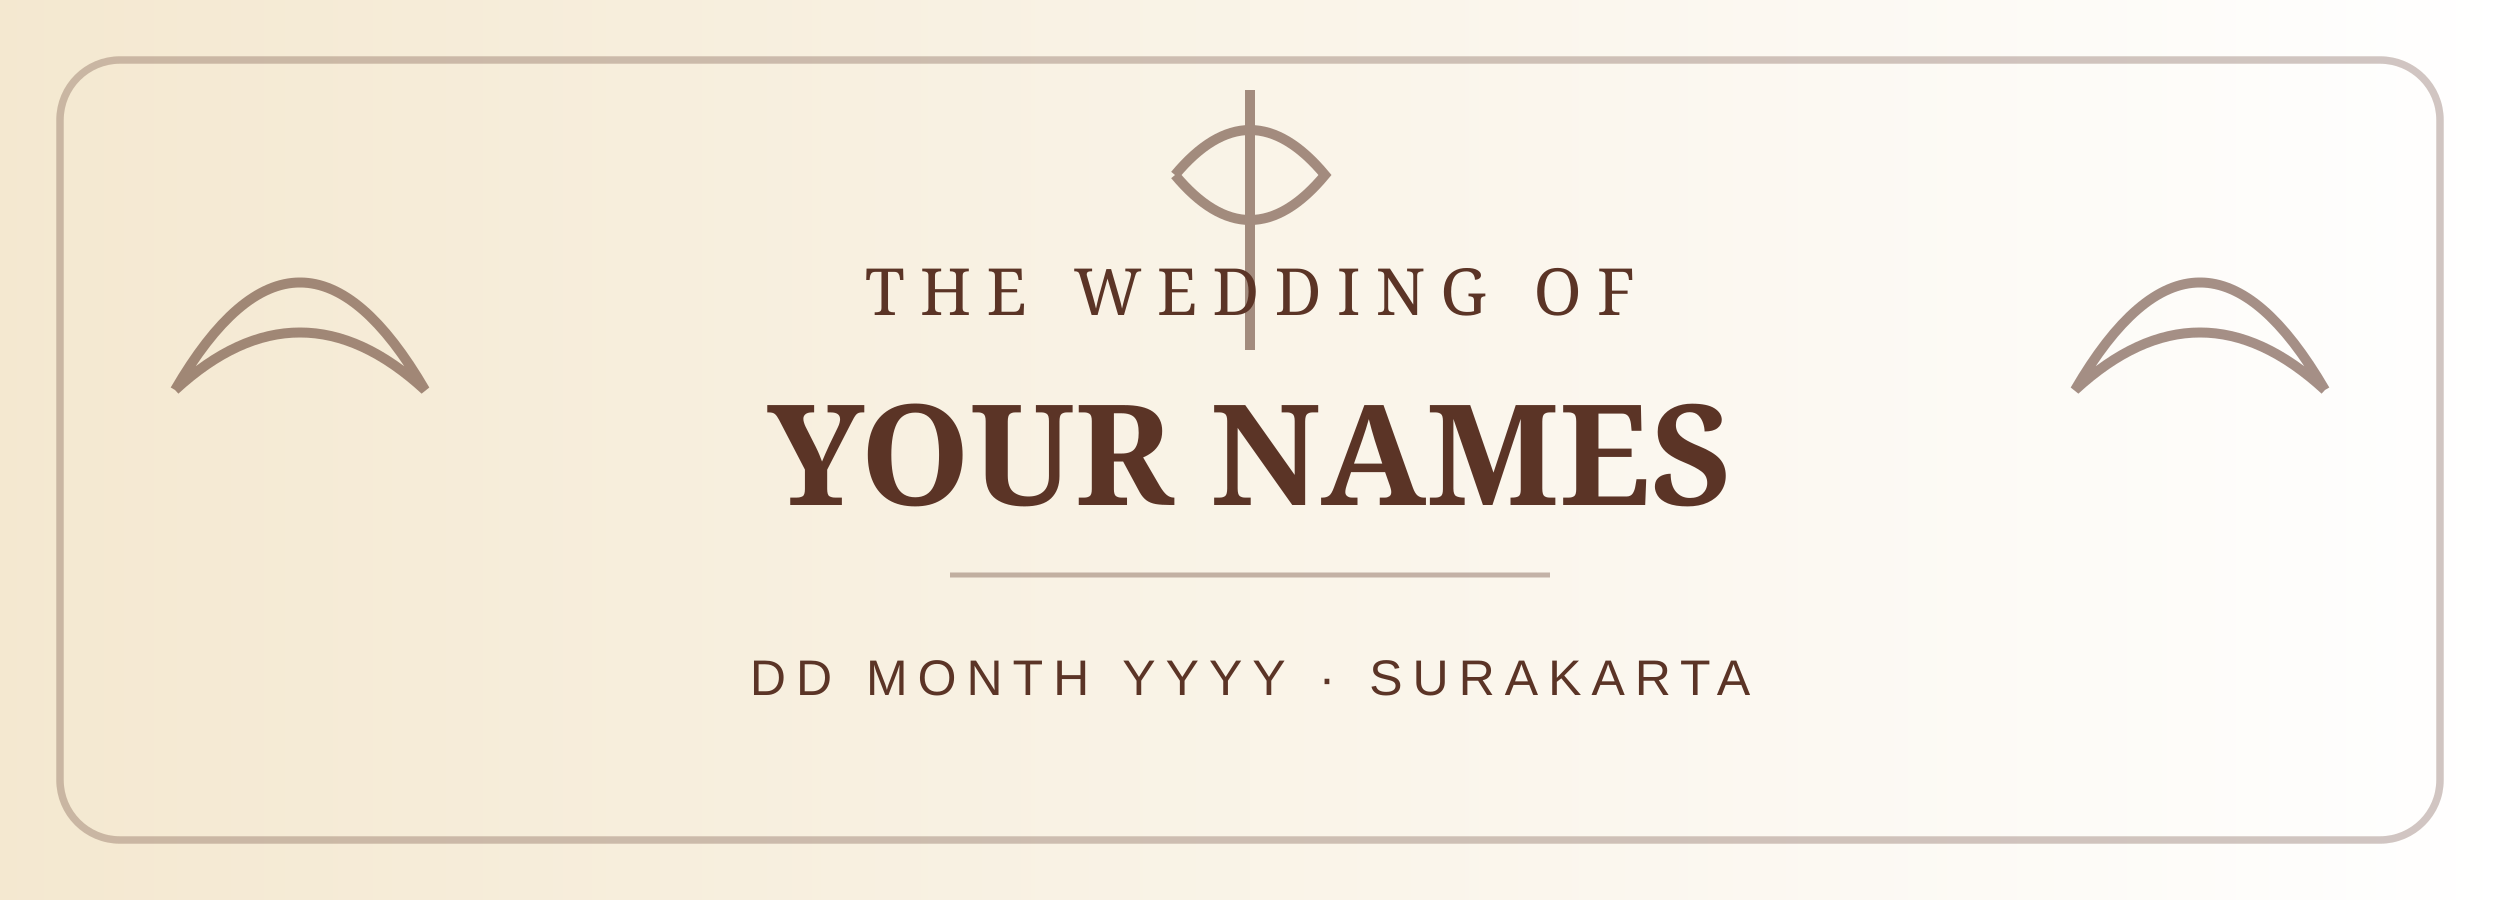
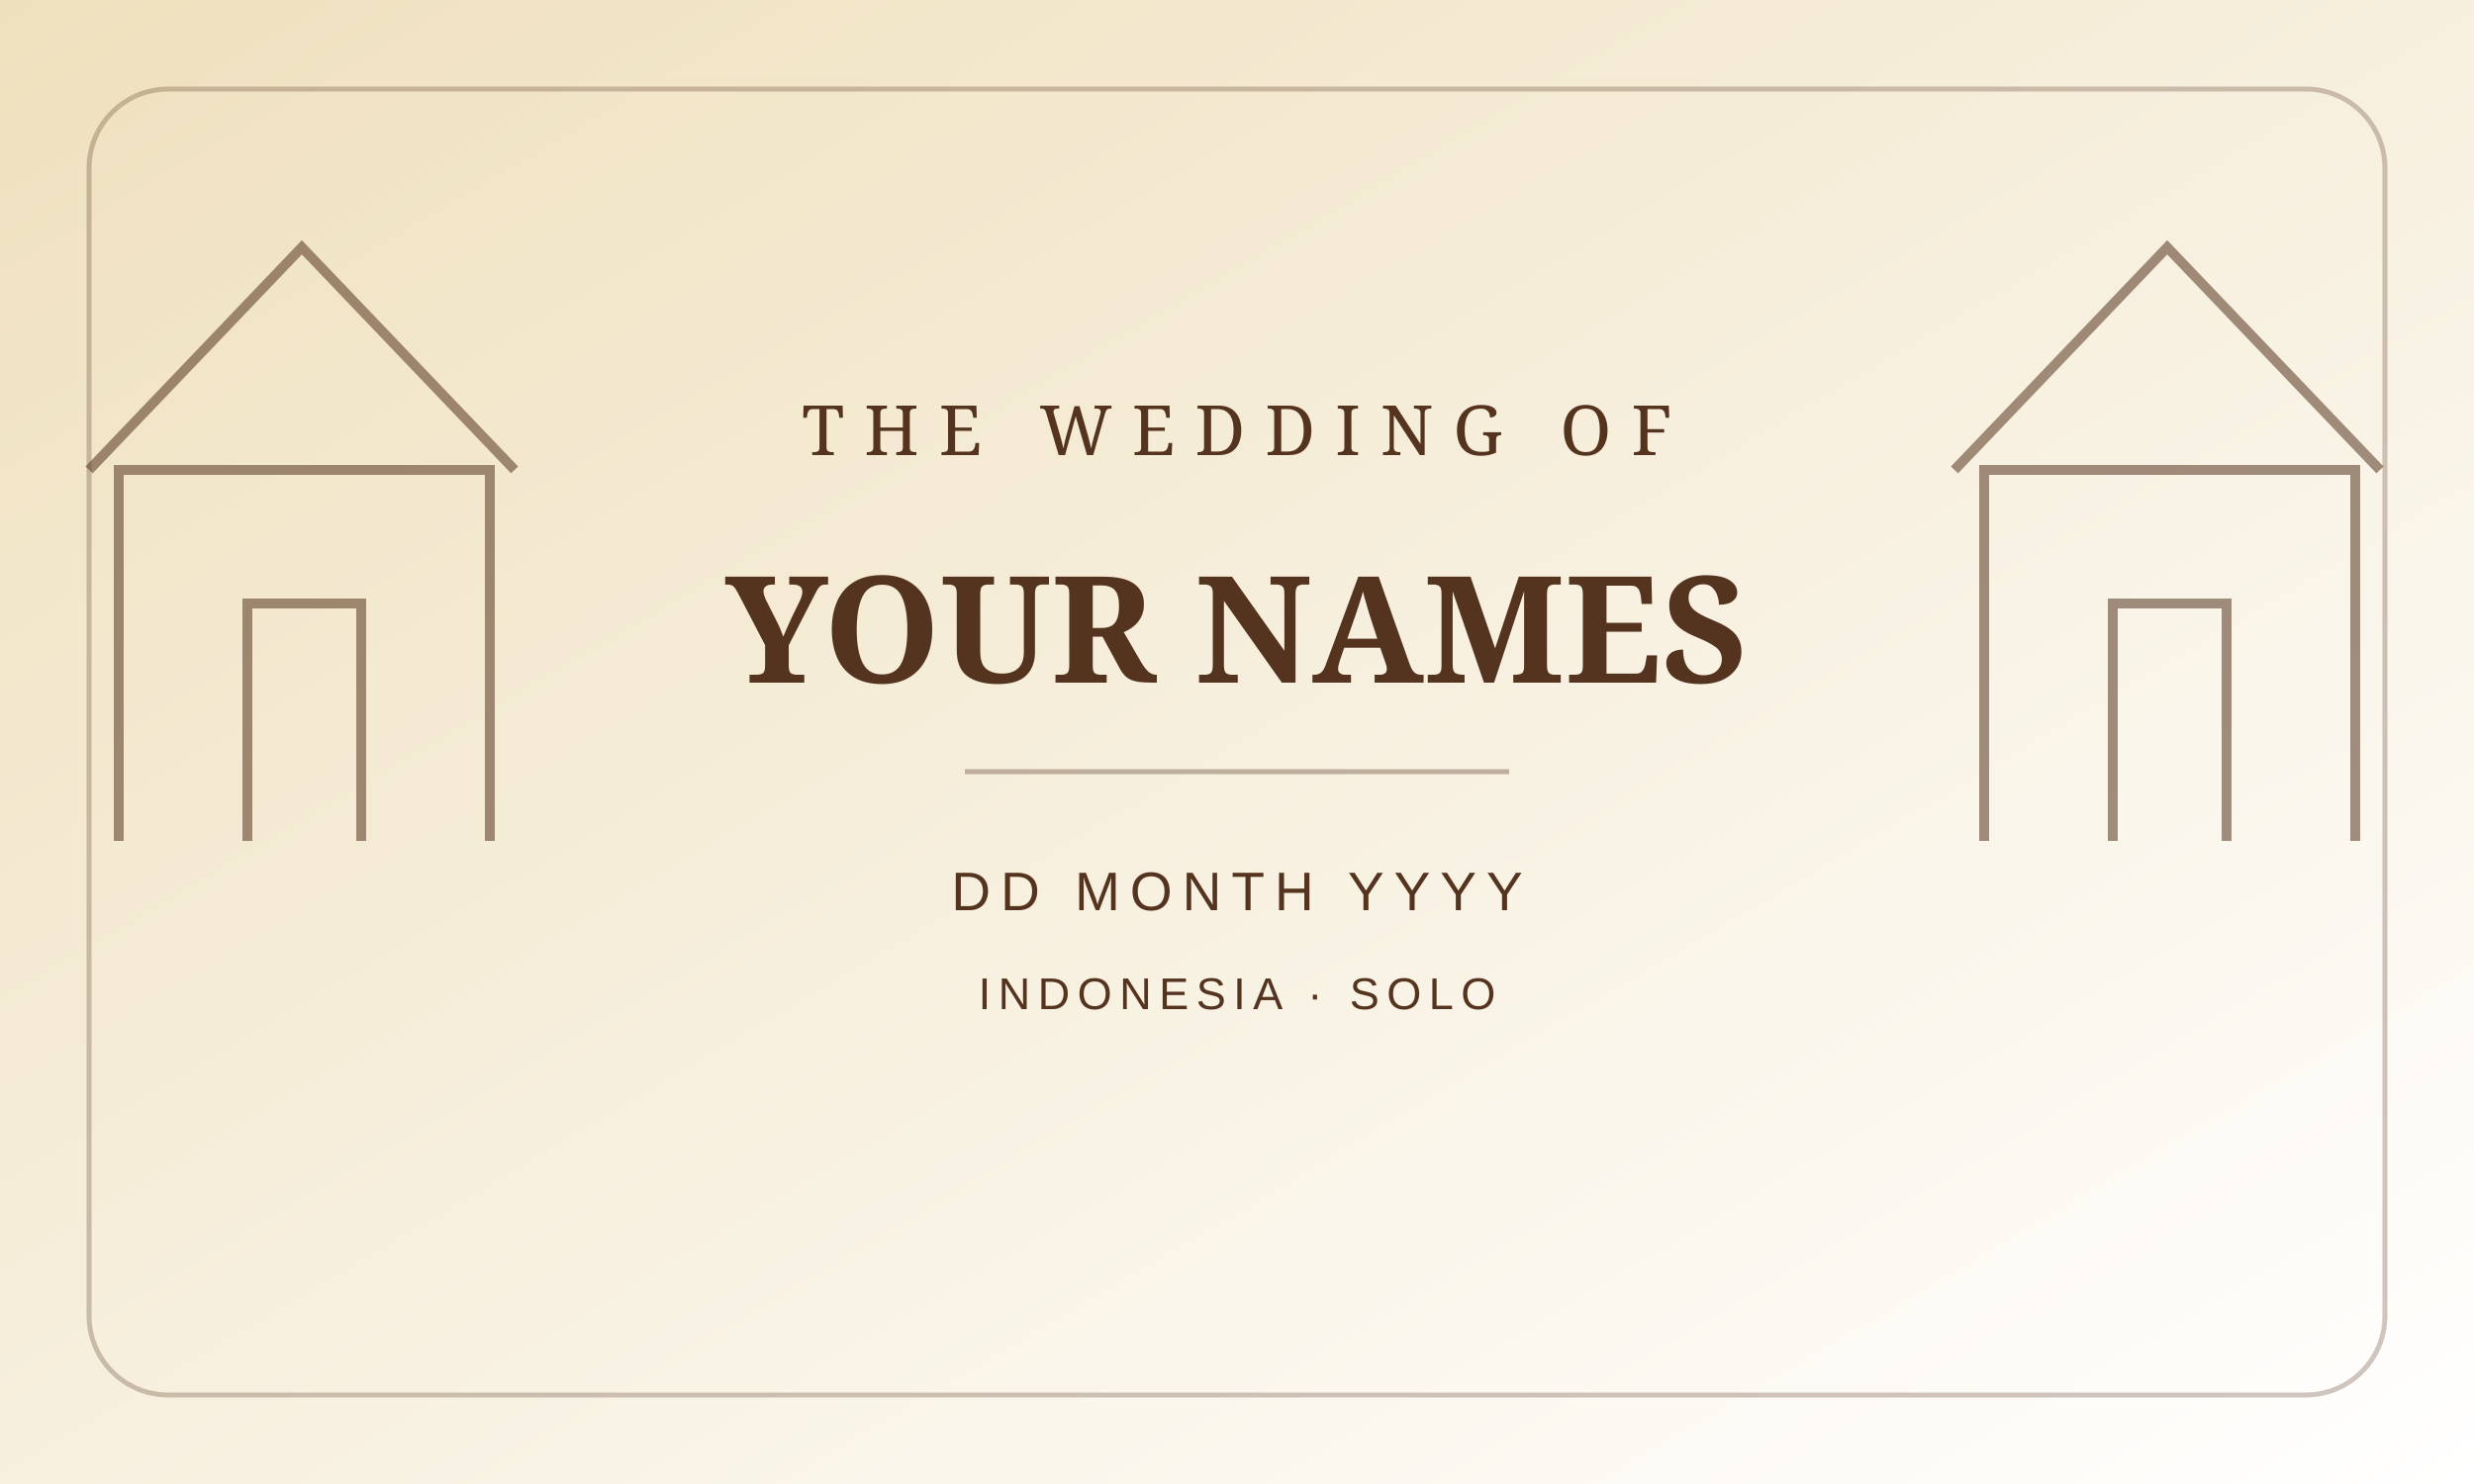
- <svg xmlns="http://www.w3.org/2000/svg" viewBox="0 0 500 180" role="img" aria-label="Solo Heritage wedding invitation visual">
+ <svg xmlns="http://www.w3.org/2000/svg" viewBox="0 0 500 300">
  <defs>
-     <linearGradient id="g" x1="0" x2="1">
-       <stop stop-color="#f4e8d0" />
+     <linearGradient id="bg" x1="0" y1="0" x2="1" y2="1">
+       <stop stop-color="#efe0bd" />
      <stop offset="1" stop-color="#ffffff" />
    </linearGradient>
+     <filter id="shadow">
+       <feDropShadow dx="0" dy="5" stdDeviation="6" flood-opacity=".12" />
+     </filter>
  </defs>
-   <rect width="500" height="180" fill="url(#g)" />
-   <g fill="none" stroke="#5b3426" stroke-width="2" opacity=".55">
-     <path d="M35 78Q60 35 85 78Q60 55 35 78M465 78Q440 35 415 78Q440 55 465 78" />
-     <path d="M250 18v52M235 35q15-18 30 0q-15 18-30 0" />
+   <rect width="500" height="300" fill="url(#bg)" />
+   <g fill="none" stroke="#55341f" opacity=".55" stroke-width="2">
+     <path d="M24 170V95h75v75M401 170V95h75v75" />
+     <path d="M18 95l43-45 43 45M395 95l43-45 43 45" />
+     <path d="M50 170v-48h23v48M427 170v-48h23v48" />
  </g>
-   <rect x="12" y="12" width="476" height="156" rx="12" fill="none" stroke="#5b3426" stroke-width="1.5" opacity=".28" />
-   <text x="250" y="63" text-anchor="middle" font-family="Georgia,serif" font-size="13" fill="#5b3426" letter-spacing="3">THE WEDDING OF</text>
-   <text x="250" y="101" text-anchor="middle" font-family="Georgia,serif" font-size="28" font-weight="700" fill="#5b3426">YOUR NAMES</text>
-   <line x1="190" y1="115" x2="310" y2="115" stroke="#5b3426" opacity=".35" />
-   <text x="250" y="139" text-anchor="middle" font-family="Arial,sans-serif" font-size="10" fill="#5b3426" letter-spacing="2">DD MONTH YYYY · SURAKARTA</text>
+   <rect x="18" y="18" width="464" height="264" rx="16" fill="none" stroke="#55341f" opacity=".28" />
+   <g text-anchor="middle" fill="#55341f">
+     <text x="250" y="92" font-family="Georgia,serif" font-size="14" letter-spacing="4">THE WEDDING OF</text>
+     <text x="250" y="138" font-family="Georgia,serif" font-size="30" font-weight="700">YOUR NAMES</text>
+     <line x1="195" y1="156" x2="305" y2="156" stroke="#55341f" opacity=".35" />
+     <text x="250" y="184" font-family="Arial,sans-serif" font-size="11" letter-spacing="2">DD MONTH YYYY</text>
+     <text x="250" y="204" font-family="Arial,sans-serif" font-size="9" letter-spacing="1.5">INDONESIA · SOLO</text>
+   </g>
</svg>
